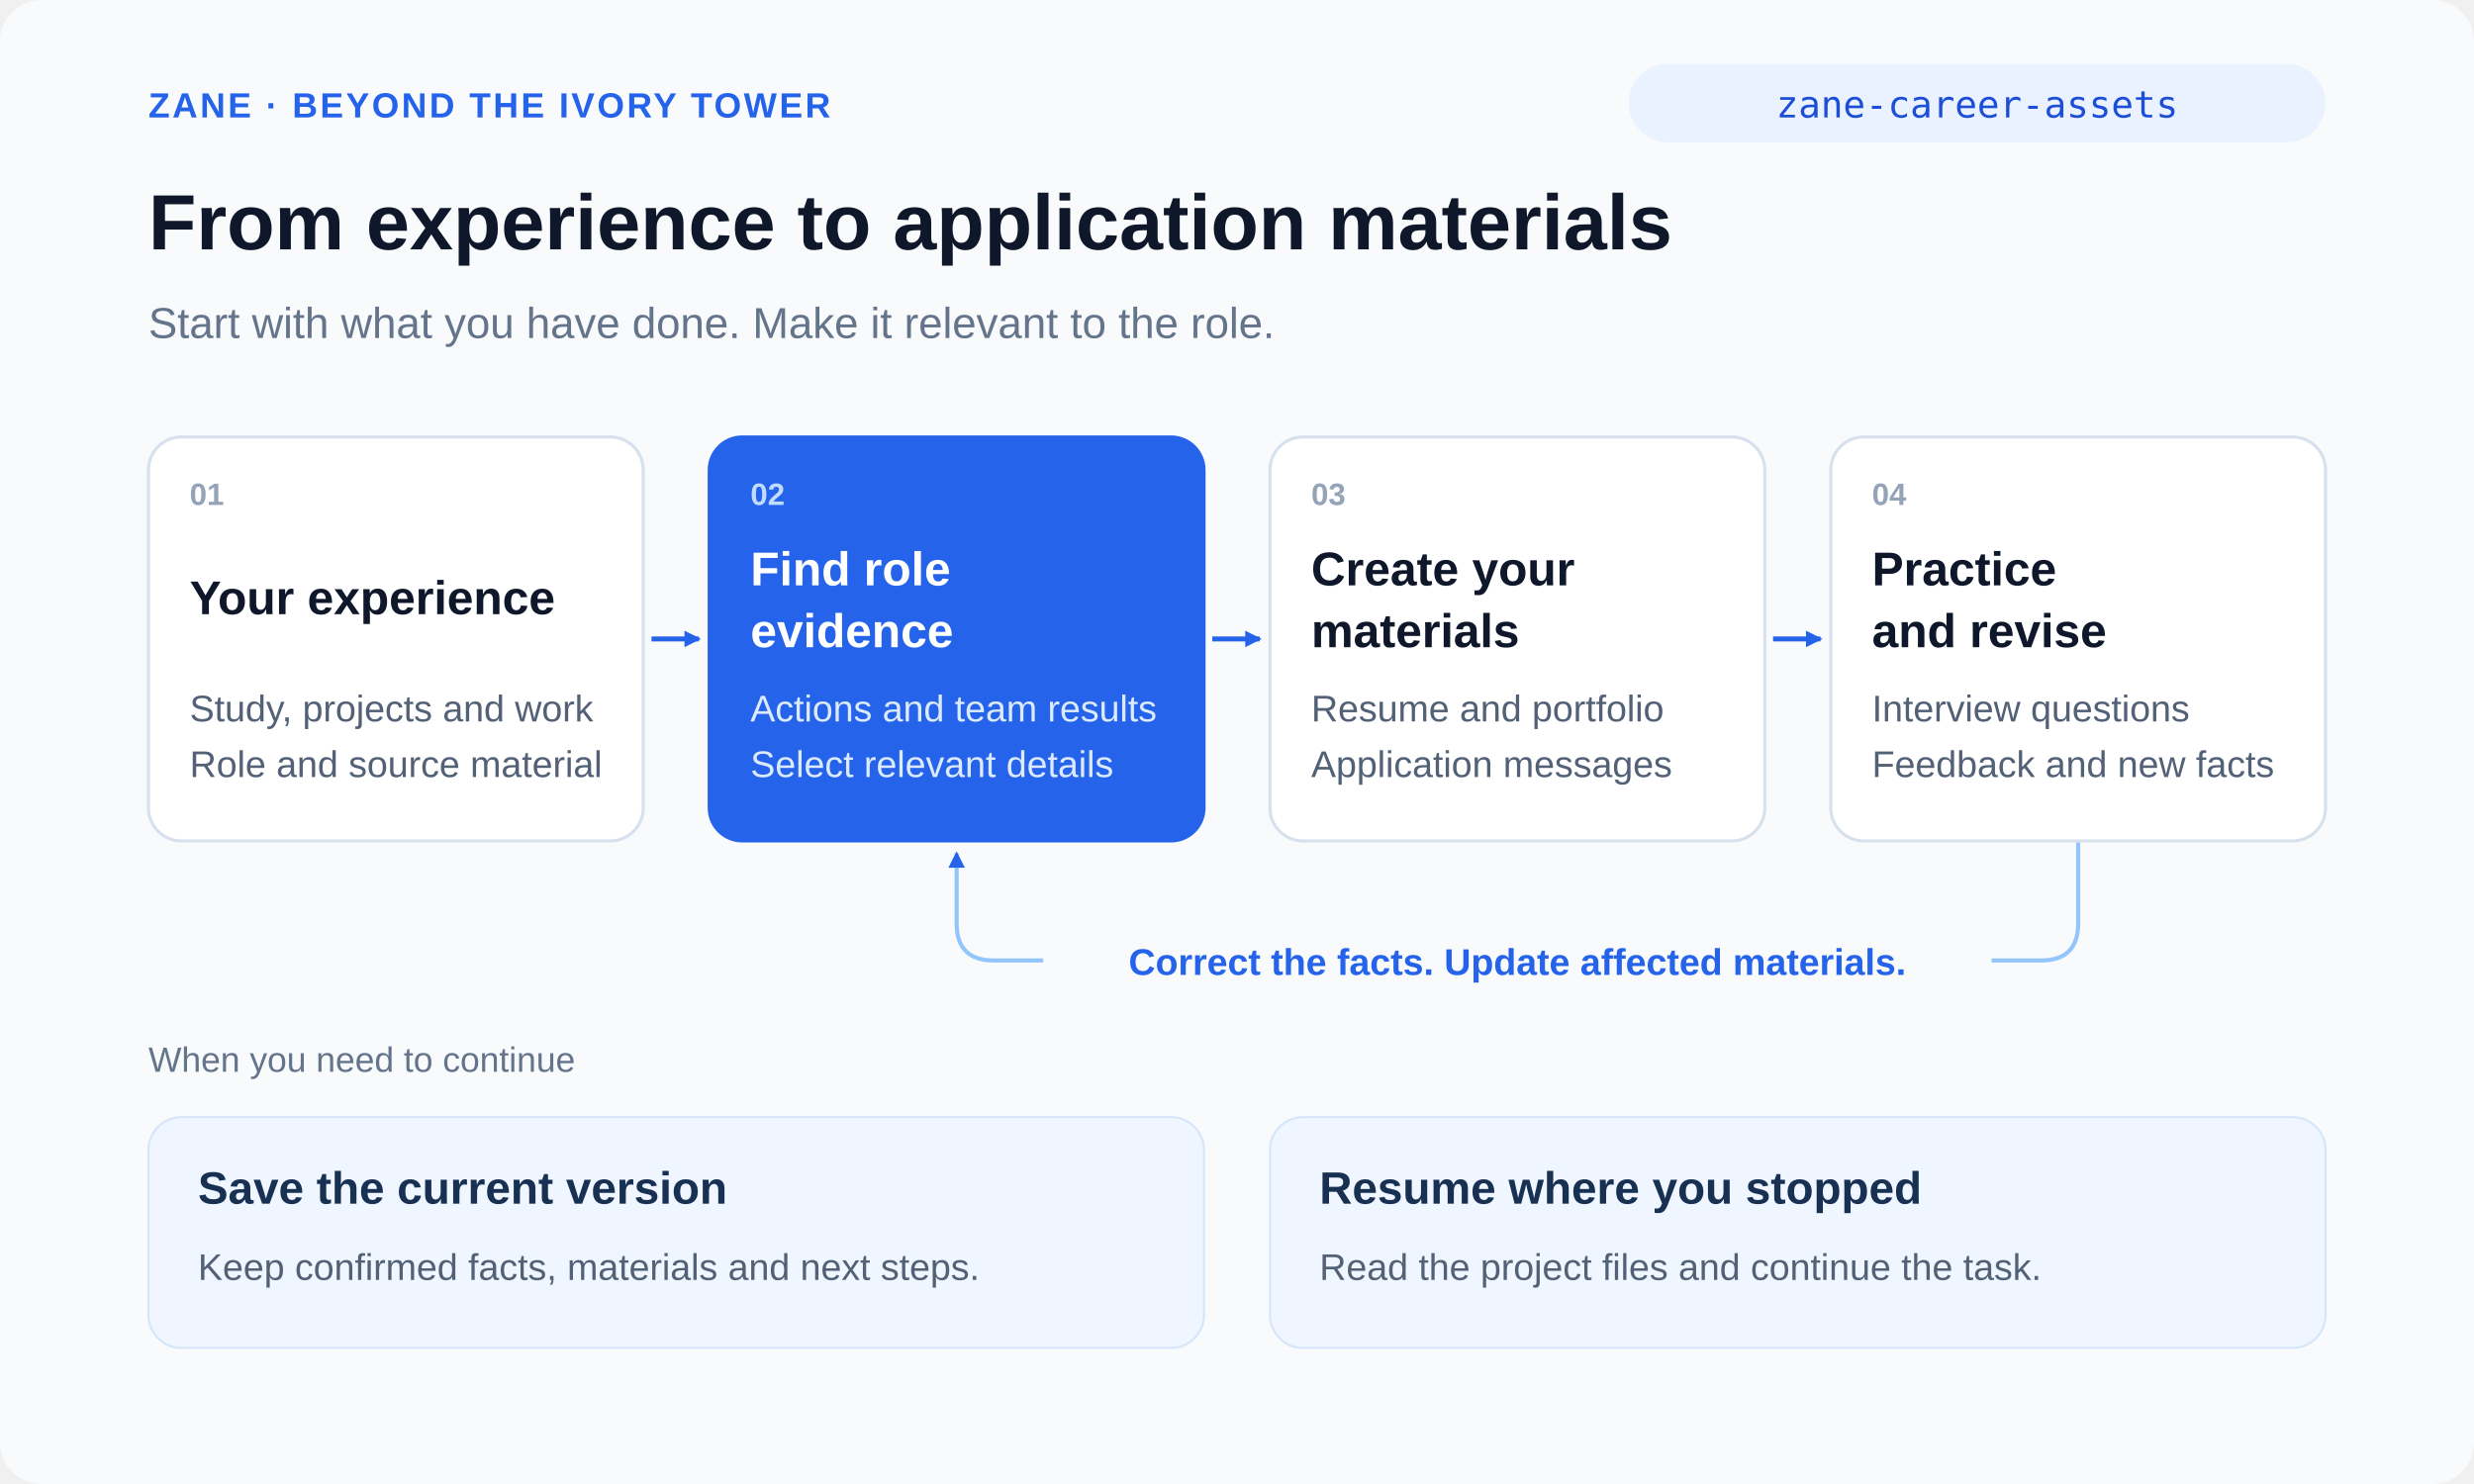
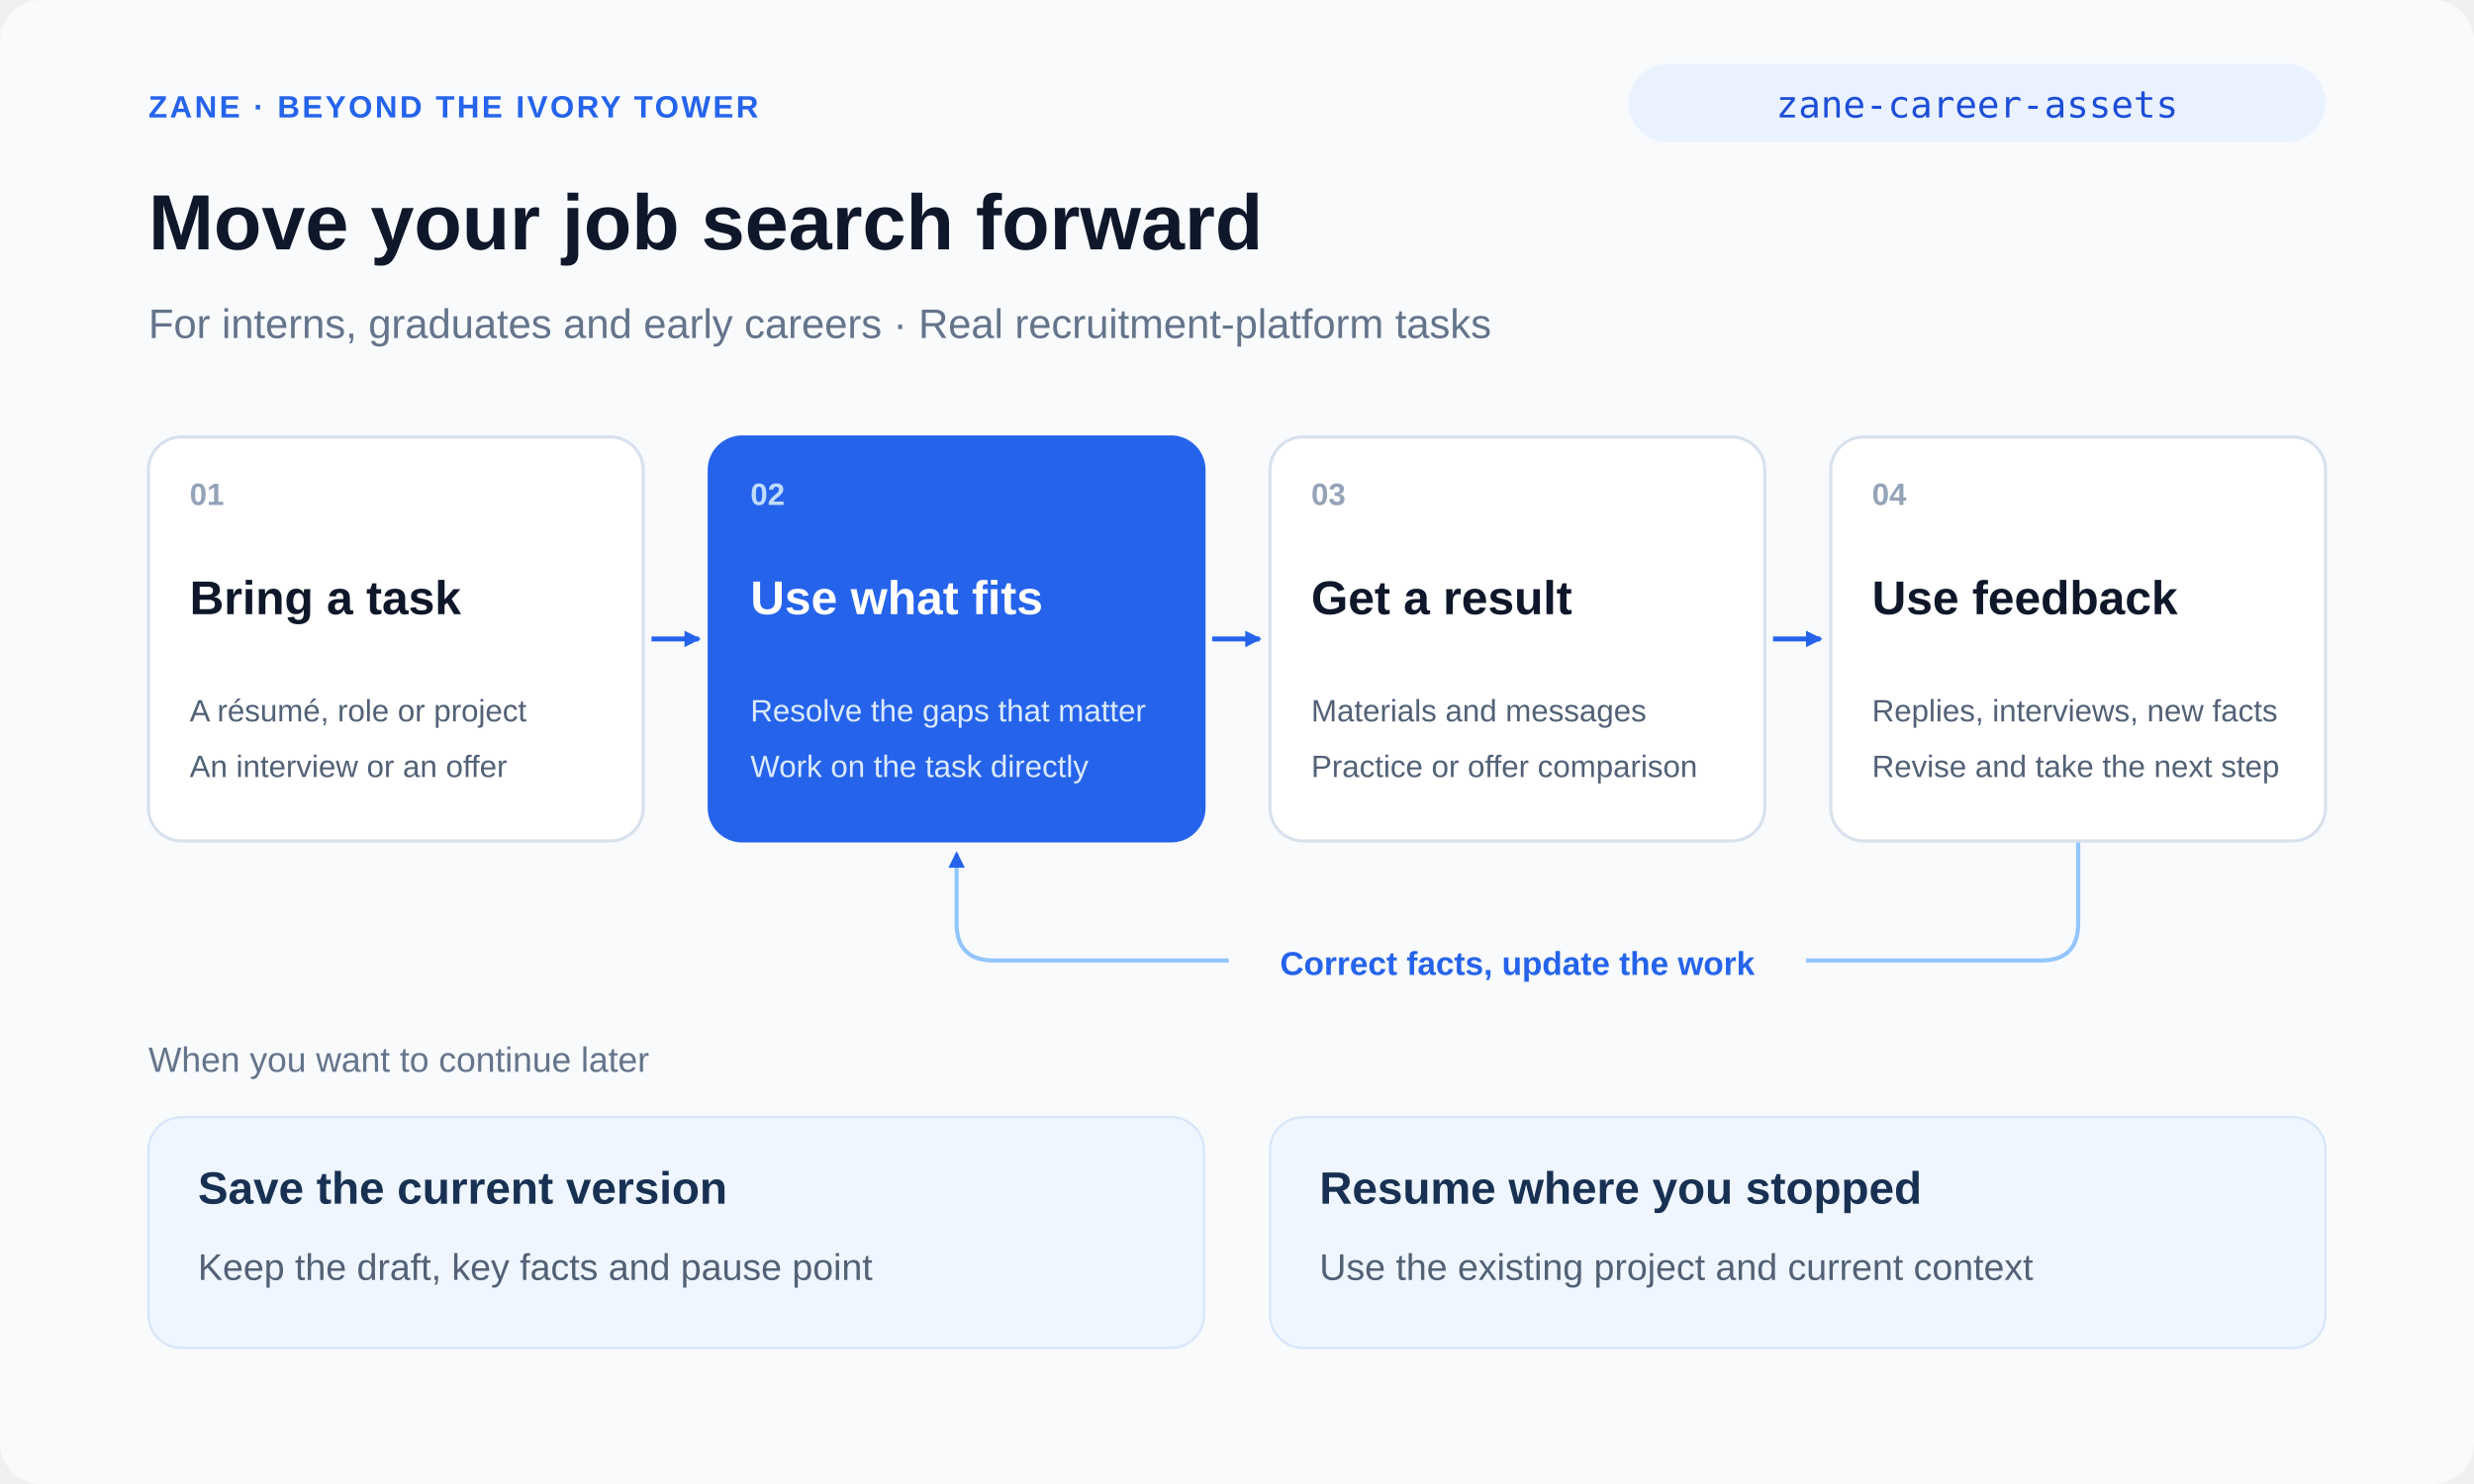
<svg xmlns="http://www.w3.org/2000/svg" viewBox="0 0 1200 720" role="img" aria-labelledby="title desc">
  <defs>
    <style>text{font-family:-apple-system,BlinkMacSystemFont,"Segoe UI","PingFang SC","Hiragino Sans GB","Microsoft YaHei",Arial,sans-serif}
- .brand{font-size:17px;font-weight:700;letter-spacing:1.2px;fill:#2563eb}.entry{font-family:"SFMono-Regular",Consolas,monospace;font-size:18px;fill:#1d4ed8}
- .title{font-size:38px;font-weight:700;fill:#0f172a}.subtitle{font-size:21px;fill:#64748b}
- .index{font-size:15px;font-weight:600;fill:#94a3b8}.label{font-size:23px;font-weight:700;fill:#0f172a}.body{font-size:18px;fill:#526176}
+ .brand{font-size:15px;font-weight:700;letter-spacing:1.2px;fill:#2563eb}.entry{font-family:"SFMono-Regular",Consolas,monospace;font-size:18px;fill:#1d4ed8}
+ .title{font-size:38px;font-weight:700;fill:#0f172a}.subtitle{font-size:20px;fill:#64748b}
+ .index{font-size:15px;font-weight:600;fill:#94a3b8}.label{font-size:23px;font-weight:700;fill:#0f172a}.body{font-size:15px;fill:#526176}
.strong .index{fill:#bfdbfe}.strong .label{fill:#fff}.strong .body{fill:#dbeafe}
- .loop{font-size:18px;font-weight:600;fill:#2563eb}.section{font-size:17px;fill:#64748b}.bottom-label{font-size:22px;font-weight:700;fill:#183153}.bottom-body{font-size:18px;fill:#526176}
+ .loop{font-size:16px;font-weight:600;fill:#2563eb}.section{font-size:17px;fill:#64748b}.bottom-label{font-size:22px;font-weight:700;fill:#183153}.bottom-body{font-size:18px;fill:#526176}
</style>
    <marker id="arrow" markerWidth="8" markerHeight="8" refX="7" refY="4" orient="auto" markerUnits="userSpaceOnUse">
      <path d="M0 0 8 4 0 8Z" fill="#2563eb" />
    </marker>
  </defs>
  <rect width="1200" height="720" rx="20" fill="#f8fafc" />
  <path d="M316 310H339" stroke="#2563eb" stroke-width="2.4" fill="none" marker-end="url(#arrow)" />
  <path d="M588 310H611" stroke="#2563eb" stroke-width="2.4" fill="none" marker-end="url(#arrow)" />
  <path d="M860 310H883" stroke="#2563eb" stroke-width="2.4" fill="none" marker-end="url(#arrow)" />
  <path d="M1008 408V448Q1008 466 990 466H482Q464 466 464 448V414" fill="none" stroke="#93c5fd" stroke-width="2" marker-end="url(#arrow)" />
  <g class="stage">
    <rect x="72" y="212" width="240" height="196" rx="16" fill="#fff" stroke="#d7e1ed" stroke-width="1.5" />
    <text x="92" y="245" class="index">01</text>
-     <text x="92" y="298" class="label">Your experience</text>
-     <text x="92" y="350" class="body">Study, projects and work</text>
-     <text x="92" y="377" class="body">Role and source material</text>
+     <text x="92" y="298" class="label">Bring a task</text>
+     <text x="92" y="350" class="body">A résumé, role or project</text>
+     <text x="92" y="377" class="body">An interview or an offer</text>
  </g>
  <g class="strong">
    <rect x="344" y="212" width="240" height="196" rx="16" fill="#2563eb" stroke="#2563eb" stroke-width="1.5" />
    <text x="364" y="245" class="index">02</text>
-     <text x="364" y="284" class="label">Find role</text>
-     <text x="364" y="314" class="label">evidence</text>
-     <text x="364" y="350" class="body">Actions and team results</text>
-     <text x="364" y="377" class="body">Select relevant details</text>
+     <text x="364" y="298" class="label">Use what fits</text>
+     <text x="364" y="350" class="body">Resolve the gaps that matter</text>
+     <text x="364" y="377" class="body">Work on the task directly</text>
  </g>
  <g class="stage">
    <rect x="616" y="212" width="240" height="196" rx="16" fill="#fff" stroke="#d7e1ed" stroke-width="1.5" />
    <text x="636" y="245" class="index">03</text>
-     <text x="636" y="284" class="label">Create your</text>
-     <text x="636" y="314" class="label">materials</text>
-     <text x="636" y="350" class="body">Resume and portfolio</text>
-     <text x="636" y="377" class="body">Application messages</text>
+     <text x="636" y="298" class="label">Get a result</text>
+     <text x="636" y="350" class="body">Materials and messages</text>
+     <text x="636" y="377" class="body">Practice or offer comparison</text>
  </g>
  <g class="stage">
    <rect x="888" y="212" width="240" height="196" rx="16" fill="#fff" stroke="#d7e1ed" stroke-width="1.5" />
    <text x="908" y="245" class="index">04</text>
-     <text x="908" y="284" class="label">Practice</text>
-     <text x="908" y="314" class="label">and revise</text>
-     <text x="908" y="350" class="body">Interview questions</text>
-     <text x="908" y="377" class="body">Feedback and new facts</text>
+     <text x="908" y="298" class="label">Use feedback</text>
+     <text x="908" y="350" class="body">Replies, interviews, new facts</text>
+     <text x="908" y="377" class="body">Revise and take the next step</text>
  </g>
-   <rect x="506" y="451" width="460" height="30" rx="10" fill="#f8fafc" />
-   <text x="736" y="473" class="loop" text-anchor="middle">Correct the facts. Update affected materials.</text>
-   <text x="72" y="520" class="section">When you need to continue</text>
+   <rect x="596" y="451" width="280" height="30" rx="10" fill="#f8fafc" />
+   <text x="736" y="473" class="loop" text-anchor="middle">Correct facts, update the work</text>
+   <text x="72" y="520" class="section">When you want to continue later</text>
  <rect x="72" y="542" width="512" height="112" rx="16" fill="#eff6ff" stroke="#d5e5fa" />
  <text x="96" y="584" class="bottom-label">Save the current version</text>
-   <text x="96" y="621" class="bottom-body">Keep confirmed facts, materials and next steps.</text>
+   <text x="96" y="621" class="bottom-body">Keep the draft, key facts and pause point</text>
  <rect x="616" y="542" width="512" height="112" rx="16" fill="#eff6ff" stroke="#d5e5fa" />
  <text x="640" y="584" class="bottom-label">Resume where you stopped</text>
-   <text x="640" y="621" class="bottom-body">Read the project files and continue the task.</text>
+   <text x="640" y="621" class="bottom-body">Use the existing project and current context</text>
  <text x="72" y="57" class="brand">ZANE · BEYOND THE IVORY TOWER</text>
  <rect x="790" y="31" width="338" height="38" rx="19" fill="#eaf2ff" />
  <text x="959" y="57" class="entry" text-anchor="middle">zane-career-assets</text>
-   <text x="72" y="121" class="title">From experience to application materials</text>
-   <text x="72" y="164" class="subtitle">Start with what you have done. Make it relevant to the role.</text>
+   <text x="72" y="121" class="title">Move your job search forward</text>
+   <text x="72" y="164" class="subtitle">For interns, graduates and early careers · Real recruitment-platform tasks</text>
</svg>
